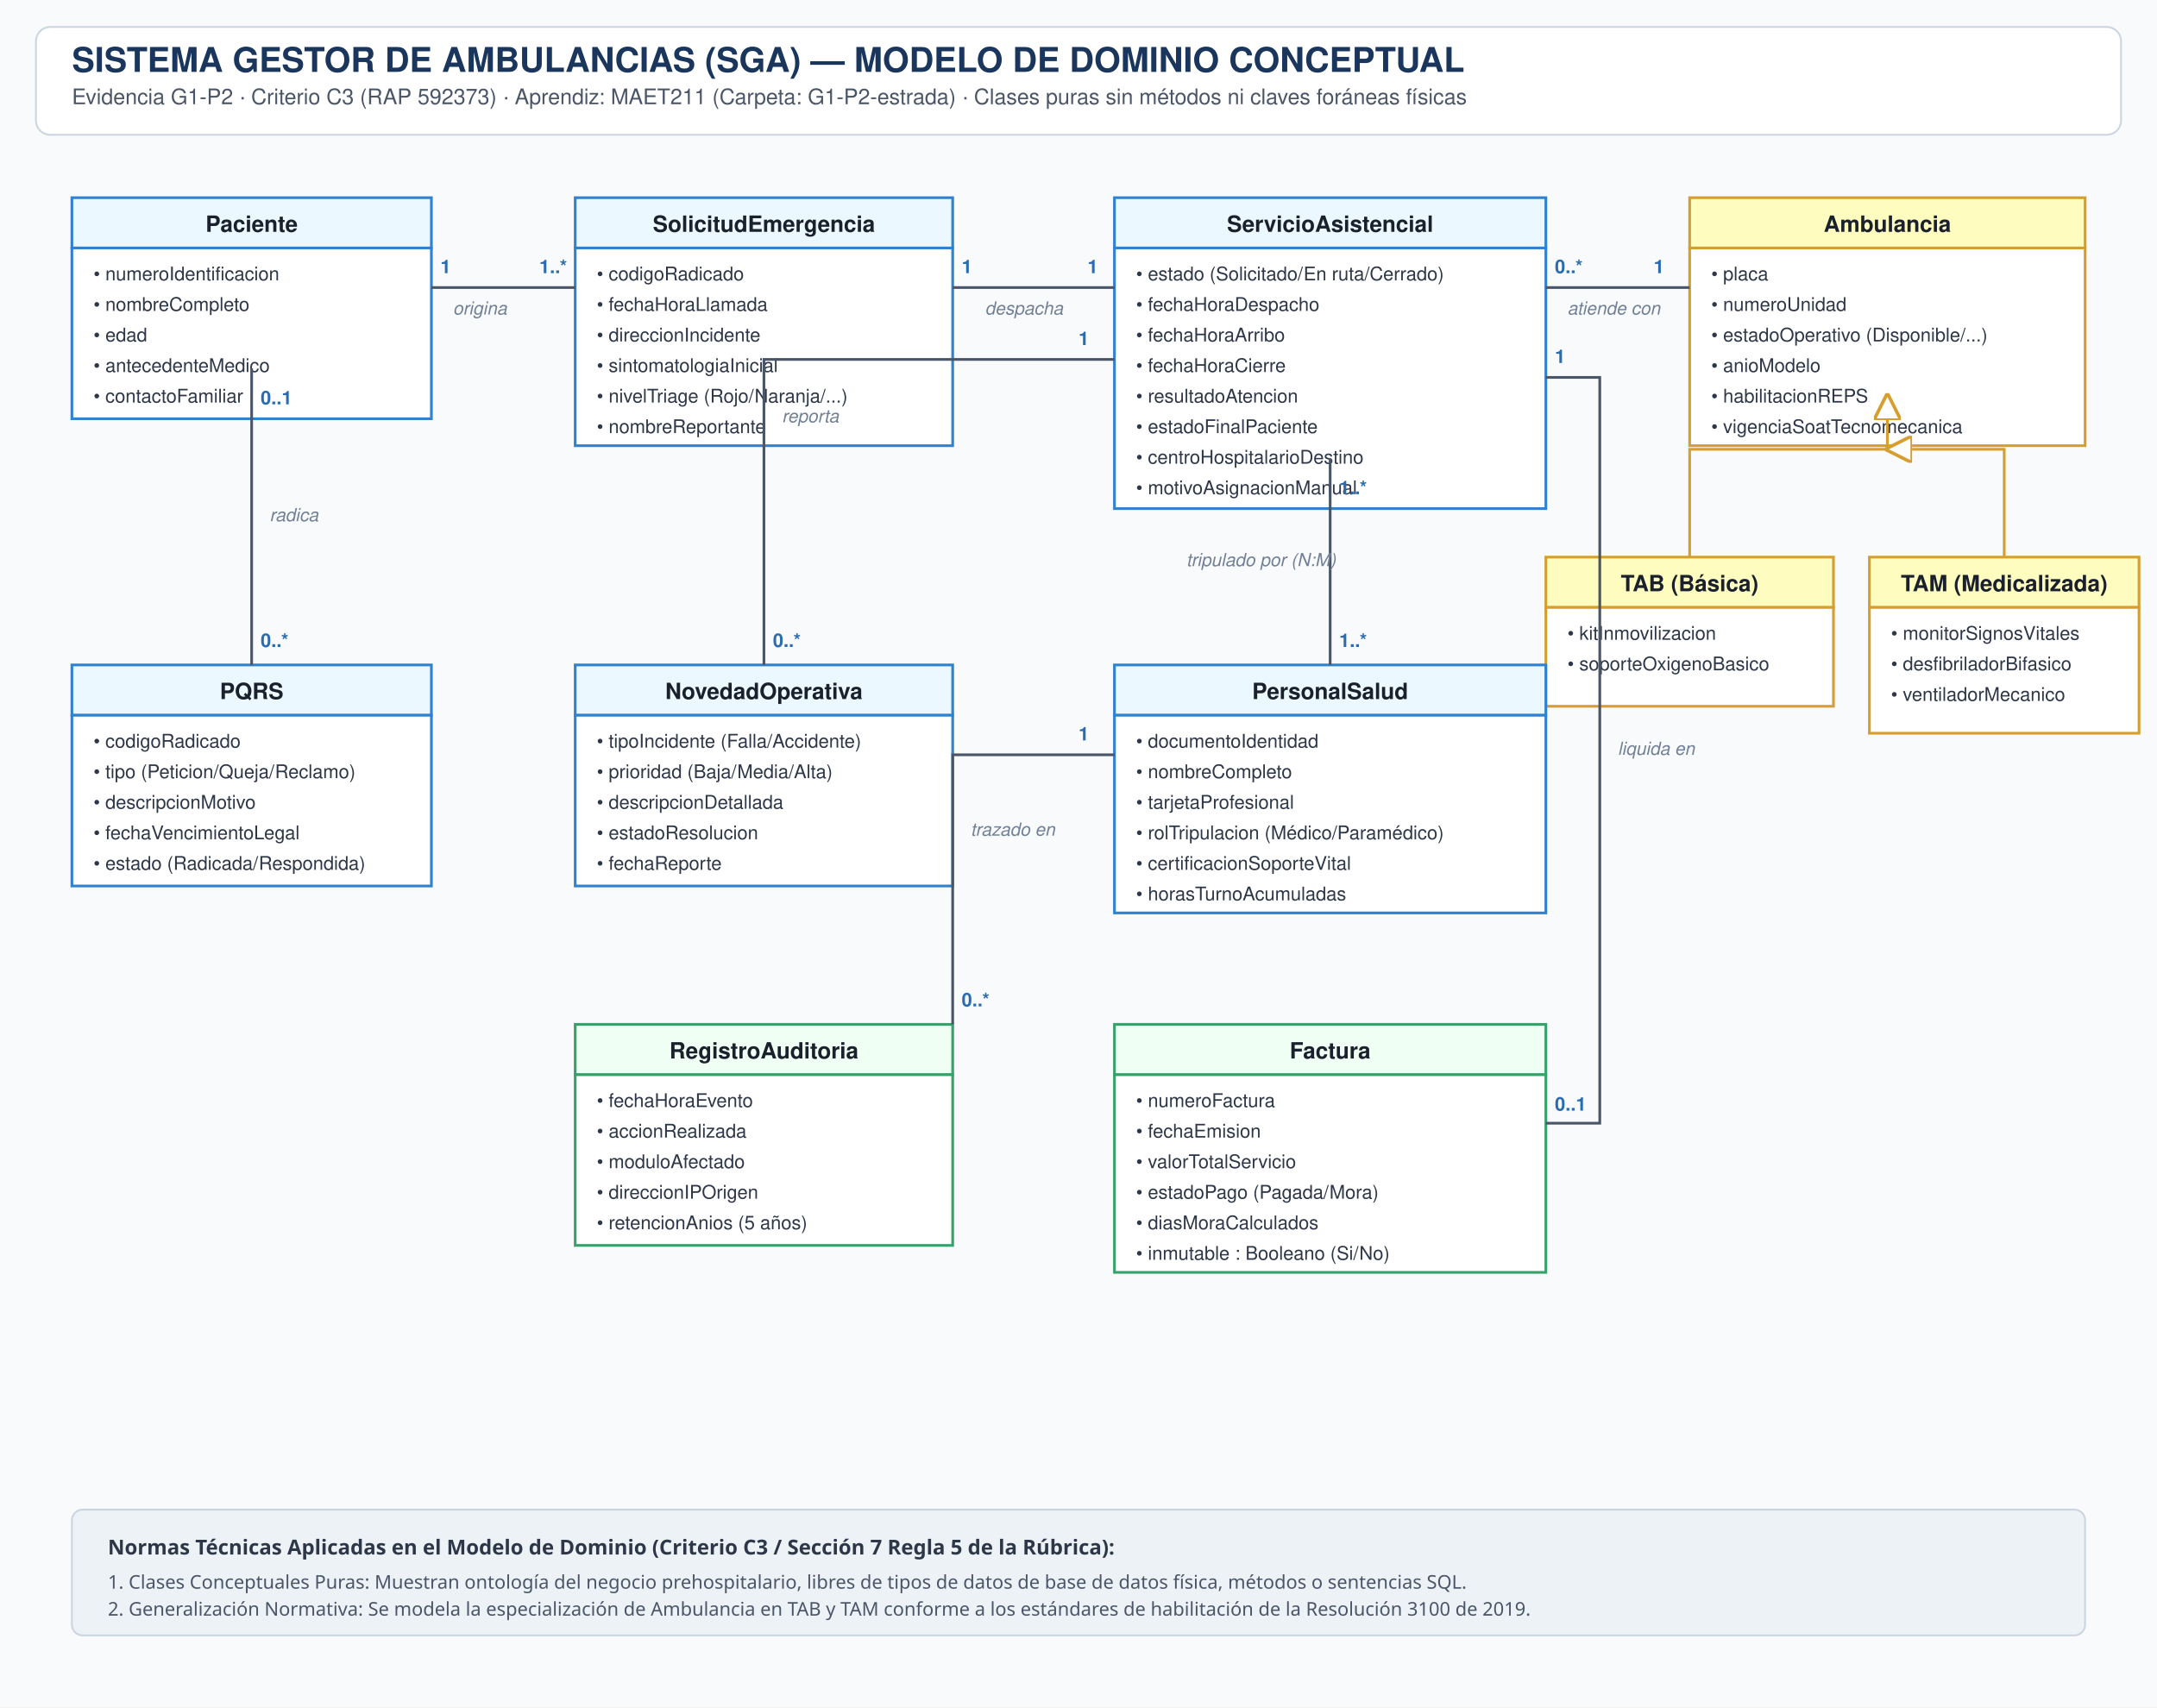
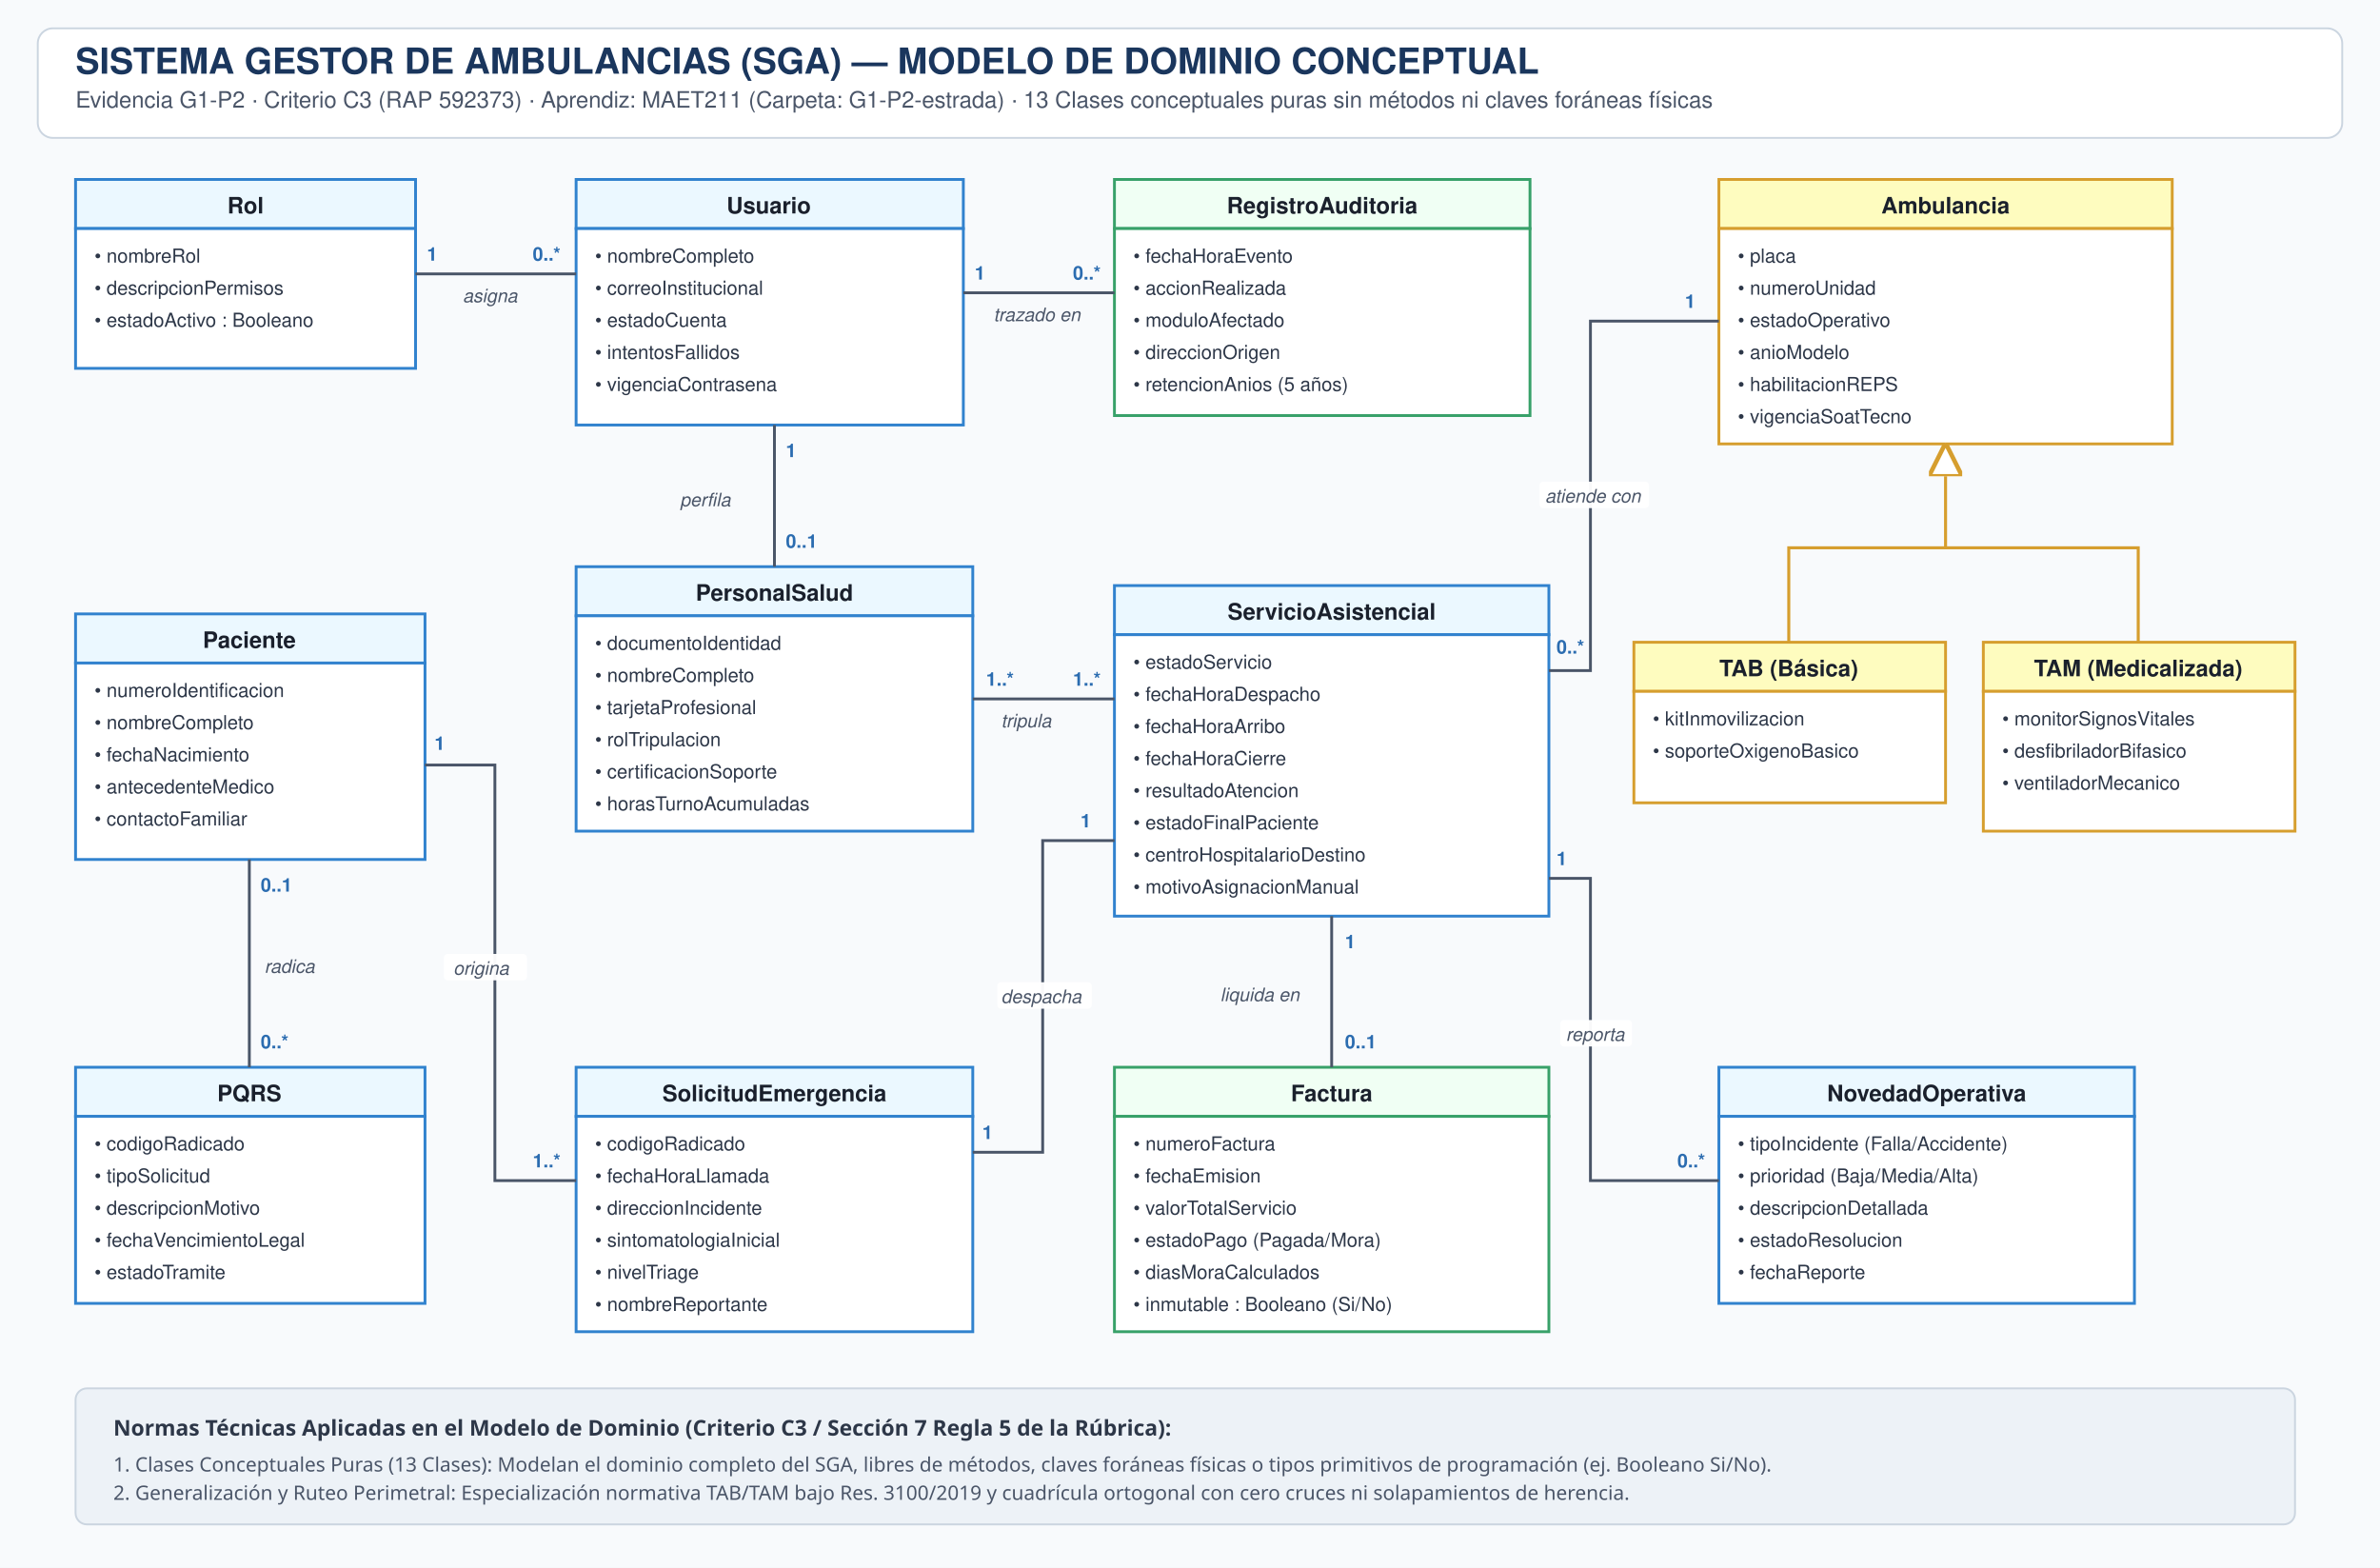
- <svg xmlns="http://www.w3.org/2000/svg" viewBox="0 0 1200 950" width="100%" height="100%">
+ <svg xmlns="http://www.w3.org/2000/svg" viewBox="0 0 1260 830" width="100%" height="100%">
  <defs>
    <style>
      .hdr-title { font-family: 'Segoe UI', Helvetica, Arial, sans-serif; font-size: 19px; font-weight: bold; fill: #1A365D; }
      .hdr-sub { font-family: 'Segoe UI', Helvetica, Arial, sans-serif; font-size: 12px; fill: #4A5568; }
-       .class-title { font-family: 'Segoe UI', Helvetica, Arial, sans-serif; font-size: 12.5px; font-weight: bold; fill: #1A202C; text-anchor: middle; }
-       .class-attr { font-family: 'Segoe UI', Helvetica, Arial, sans-serif; font-size: 10.5px; fill: #2D3748; }
-       .mult-text { font-family: 'Segoe UI', Helvetica, Arial, sans-serif; font-size: 10.5px; font-weight: bold; fill: #2B6CB0; }
-       .assoc-label { font-family: 'Segoe UI', Helvetica, Arial, sans-serif; font-size: 10px; font-style: italic; fill: #718096; }
- 
-       /* Class boxes */
+       .class-title { font-family: 'Segoe UI', Helvetica, Arial, sans-serif; font-size: 12px; font-weight: bold; fill: #1A202C; text-anchor: middle; }
+       .class-attr { font-family: 'Segoe UI', Helvetica, Arial, sans-serif; font-size: 10.2px; fill: #2D3748; }
+       .mult-text { font-family: 'Segoe UI', Helvetica, Arial, sans-serif; font-size: 10px; font-weight: bold; fill: #2B6CB0; }
+       .assoc-label { font-family: 'Segoe UI', Helvetica, Arial, sans-serif; font-size: 9.8px; font-style: italic; fill: #4A5568; }
+       .pill { fill: #FFFFFF; opacity: 0.96; rx: 2; }
+ 
      .class-header-core { fill: #EBF8FF; stroke: #3182CE; stroke-width: 1.5; }
      .class-body-core { fill: #FFFFFF; stroke: #3182CE; stroke-width: 1.5; }

      .class-header-gen { fill: #FEFCBF; stroke: #D69E2E; stroke-width: 1.5; }
      .class-body-gen { fill: #FFFFFF; stroke: #D69E2E; stroke-width: 1.5; }

      .class-header-fin { fill: #F0FFF4; stroke: #38A169; stroke-width: 1.5; }
      .class-body-fin { fill: #FFFFFF; stroke: #38A169; stroke-width: 1.5; }

-       /* Lines */
      .assoc-line { stroke: #4A5568; stroke-width: 1.5; fill: none; }
-       .gen-line { stroke: #D69E2E; stroke-width: 1.5; fill: none; marker-end: url(#gen-triangle); }
+       .gen-line { stroke: #D69E2E; stroke-width: 1.6; fill: none; marker-end: url(#gen-triangle); }
+       .gen-stem { stroke: #D69E2E; stroke-width: 1.6; fill: none; }
    </style>
-     <marker id="gen-triangle" viewBox="0 0 12 12" refX="11" refY="6" markerWidth="10" markerHeight="10" orient="auto">
-       <path d="M 0 0 L 12 6 L 0 12 z" fill="#FFFFFF" stroke="#D69E2E" stroke-width="1.5" />
+     <marker id="gen-triangle" viewBox="0 0 12 12" refX="11" refY="6" markerWidth="11" markerHeight="11" orient="auto">
+       <path d="M 0 0 L 12 6 L 0 12 z" fill="#FFFFFF" stroke="#D69E2E" stroke-width="1.6" />
    </marker>
  </defs>
-   <rect x="0" y="0" width="1200" height="950" fill="#F8FAFC" />
-   <rect x="20" y="15" width="1160" height="60" fill="#FFFFFF" stroke="#CBD5E0" rx="8" />
-   <text x="40" y="40" class="hdr-title">SISTEMA GESTOR DE AMBULANCIAS (SGA) — MODELO DE DOMINIO CONCEPTUAL</text>
-   <text x="40" y="58" class="hdr-sub">Evidencia G1-P2 · Criterio C3 (RAP 592373) · Aprendiz: MAET211 (Carpeta: G1-P2-estrada) · Clases puras sin métodos ni claves foráneas físicas</text>
-   <g transform="translate(40, 110)">
-     <rect x="0" y="0" width="200" height="28" class="class-header-core" />
-     <text x="100" y="19" class="class-title">Paciente</text>
-     <rect x="0" y="28" width="200" height="95" class="class-body-core" />
-     <text x="12" y="46" class="class-attr">• numeroIdentificacion</text>
-     <text x="12" y="63" class="class-attr">• nombreCompleto</text>
-     <text x="12" y="80" class="class-attr">• edad</text>
-     <text x="12" y="97" class="class-attr">• antecedenteMedico</text>
-     <text x="12" y="114" class="class-attr">• contactoFamiliar</text>
-   </g>
-   <g transform="translate(320, 110)">
-     <rect x="0" y="0" width="210" height="28" class="class-header-core" />
-     <text x="105" y="19" class="class-title">SolicitudEmergencia</text>
-     <rect x="0" y="28" width="210" height="110" class="class-body-core" />
-     <text x="12" y="46" class="class-attr">• codigoRadicado</text>
-     <text x="12" y="63" class="class-attr">• fechaHoraLlamada</text>
-     <text x="12" y="80" class="class-attr">• direccionIncidente</text>
-     <text x="12" y="97" class="class-attr">• sintomatologiaInicial</text>
-     <text x="12" y="114" class="class-attr">• nivelTriage (Rojo/Naranja/...)</text>
-     <text x="12" y="131" class="class-attr">• nombreReportante</text>
-   </g>
-   <g transform="translate(620, 110)">
-     <rect x="0" y="0" width="240" height="28" class="class-header-core" />
-     <text x="120" y="19" class="class-title">ServicioAsistencial</text>
-     <rect x="0" y="28" width="240" height="145" class="class-body-core" />
-     <text x="12" y="46" class="class-attr">• estado (Solicitado/En ruta/Cerrado)</text>
-     <text x="12" y="63" class="class-attr">• fechaHoraDespacho</text>
-     <text x="12" y="80" class="class-attr">• fechaHoraArribo</text>
-     <text x="12" y="97" class="class-attr">• fechaHoraCierre</text>
-     <text x="12" y="114" class="class-attr">• resultadoAtencion</text>
-     <text x="12" y="131" class="class-attr">• estadoFinalPaciente</text>
-     <text x="12" y="148" class="class-attr">• centroHospitalarioDestino</text>
-     <text x="12" y="165" class="class-attr">• motivoAsignacionManual</text>
-   </g>
-   <g transform="translate(940, 110)">
-     <rect x="0" y="0" width="220" height="28" class="class-header-gen" />
-     <text x="110" y="19" class="class-title">Ambulancia</text>
-     <rect x="0" y="28" width="220" height="110" class="class-body-gen" />
-     <text x="12" y="46" class="class-attr">• placa</text>
-     <text x="12" y="63" class="class-attr">• numeroUnidad</text>
-     <text x="12" y="80" class="class-attr">• estadoOperativo (Disponible/...)</text>
-     <text x="12" y="97" class="class-attr">• anioModelo</text>
-     <text x="12" y="114" class="class-attr">• habilitacionREPS</text>
-     <text x="12" y="131" class="class-attr">• vigenciaSoatTecnomecanica</text>
-   </g>
-   <g transform="translate(860, 310)">
-     <rect x="0" y="0" width="160" height="28" class="class-header-gen" />
-     <text x="80" y="19" class="class-title">TAB (Básica)</text>
-     <rect x="0" y="28" width="160" height="55" class="class-body-gen" />
-     <text x="12" y="46" class="class-attr">• kitInmovilizacion</text>
-     <text x="12" y="63" class="class-attr">• soporteOxigenoBasico</text>
-   </g>
-   <g transform="translate(1040, 310)">
-     <rect x="0" y="0" width="150" height="28" class="class-header-gen" />
-     <text x="75" y="19" class="class-title">TAM (Medicalizada)</text>
-     <rect x="0" y="28" width="150" height="70" class="class-body-gen" />
-     <text x="12" y="46" class="class-attr">• monitorSignosVitales</text>
-     <text x="12" y="63" class="class-attr">• desfibriladorBifasico</text>
-     <text x="12" y="80" class="class-attr">• ventiladorMecanico</text>
-   </g>
-   <g transform="translate(620, 370)">
-     <rect x="0" y="0" width="240" height="28" class="class-header-core" />
-     <text x="120" y="19" class="class-title">PersonalSalud</text>
-     <rect x="0" y="28" width="240" height="110" class="class-body-core" />
-     <text x="12" y="46" class="class-attr">• documentoIdentidad</text>
-     <text x="12" y="63" class="class-attr">• nombreCompleto</text>
-     <text x="12" y="80" class="class-attr">• tarjetaProfesional</text>
-     <text x="12" y="97" class="class-attr">• rolTripulacion (Médico/Paramédico)</text>
-     <text x="12" y="114" class="class-attr">• certificacionSoporteVital</text>
-     <text x="12" y="131" class="class-attr">• horasTurnoAcumuladas</text>
-   </g>
-   <g transform="translate(620, 570)">
-     <rect x="0" y="0" width="240" height="28" class="class-header-fin" />
-     <text x="120" y="19" class="class-title">Factura</text>
-     <rect x="0" y="28" width="240" height="110" class="class-body-fin" />
-     <text x="12" y="46" class="class-attr">• numeroFactura</text>
-     <text x="12" y="63" class="class-attr">• fechaEmision</text>
-     <text x="12" y="80" class="class-attr">• valorTotalServicio</text>
-     <text x="12" y="97" class="class-attr">• estadoPago (Pagada/Mora)</text>
-     <text x="12" y="114" class="class-attr">• diasMoraCalculados</text>
-     <text x="12" y="131" class="class-attr">• inmutable : Booleano (Si/No)</text>
-   </g>
-   <g transform="translate(320, 370)">
-     <rect x="0" y="0" width="210" height="28" class="class-header-core" />
-     <text x="105" y="19" class="class-title">NovedadOperativa</text>
-     <rect x="0" y="28" width="210" height="95" class="class-body-core" />
-     <text x="12" y="46" class="class-attr">• tipoIncidente (Falla/Accidente)</text>
-     <text x="12" y="63" class="class-attr">• prioridad (Baja/Media/Alta)</text>
-     <text x="12" y="80" class="class-attr">• descripcionDetallada</text>
-     <text x="12" y="97" class="class-attr">• estadoResolucion</text>
-     <text x="12" y="114" class="class-attr">• fechaReporte</text>
-   </g>
-   <g transform="translate(40, 370)">
-     <rect x="0" y="0" width="200" height="28" class="class-header-core" />
-     <text x="100" y="19" class="class-title">PQRS</text>
-     <rect x="0" y="28" width="200" height="95" class="class-body-core" />
-     <text x="12" y="46" class="class-attr">• codigoRadicado</text>
-     <text x="12" y="63" class="class-attr">• tipo (Peticion/Queja/Reclamo)</text>
-     <text x="12" y="80" class="class-attr">• descripcionMotivo</text>
-     <text x="12" y="97" class="class-attr">• fechaVencimientoLegal</text>
-     <text x="12" y="114" class="class-attr">• estado (Radicada/Respondida)</text>
-   </g>
-   <g transform="translate(320, 570)">
-     <rect x="0" y="0" width="210" height="28" class="class-header-fin" />
-     <text x="105" y="19" class="class-title">RegistroAuditoria</text>
-     <rect x="0" y="28" width="210" height="95" class="class-body-fin" />
-     <text x="12" y="46" class="class-attr">• fechaHoraEvento</text>
-     <text x="12" y="63" class="class-attr">• accionRealizada</text>
-     <text x="12" y="80" class="class-attr">• moduloAfectado</text>
-     <text x="12" y="97" class="class-attr">• direccionIPOrigen</text>
-     <text x="12" y="114" class="class-attr">• retencionAnios (5 años)</text>
-   </g>
-   <line x1="240" y1="160" x2="320" y2="160" class="assoc-line" />
-   <text x="245" y="152" class="mult-text">1</text>
-   <text x="300" y="152" class="mult-text">1..*</text>
-   <text x="252" y="175" class="assoc-label">origina</text>
-   <line x1="530" y1="160" x2="620" y2="160" class="assoc-line" />
-   <text x="535" y="152" class="mult-text">1</text>
-   <text x="605" y="152" class="mult-text">1</text>
-   <text x="548" y="175" class="assoc-label">despacha</text>
-   <line x1="860" y1="160" x2="940" y2="160" class="assoc-line" />
-   <text x="865" y="152" class="mult-text">0..*</text>
-   <text x="920" y="152" class="mult-text">1</text>
-   <text x="872" y="175" class="assoc-label">atiende con</text>
-   <path d="M 940 310 L 940 250 L 1050 250 L 1050 220" class="gen-line" />
-   <path d="M 1115 310 L 1115 250 L 1050 250" class="gen-line" />
-   <line x1="740" y1="255" x2="740" y2="370" class="assoc-line" />
-   <text x="745" y="275" class="mult-text">1..*</text>
-   <text x="745" y="360" class="mult-text">1..*</text>
-   <text x="660" y="315" class="assoc-label">tripulado por (N:M)</text>
-   <path d="M 860 210 L 890 210 L 890 625 L 860 625" class="assoc-line" />
-   <text x="865" y="202" class="mult-text">1</text>
-   <text x="865" y="618" class="mult-text">0..1</text>
-   <text x="900" y="420" class="assoc-label">liquida en</text>
-   <path d="M 620 200 L 425 200 L 425 370" class="assoc-line" />
-   <text x="600" y="192" class="mult-text">1</text>
-   <text x="430" y="360" class="mult-text">0..*</text>
-   <text x="435" y="235" class="assoc-label">reporta</text>
-   <path d="M 620 420 L 530 420 L 530 570" class="assoc-line" />
-   <text x="600" y="412" class="mult-text">1</text>
-   <text x="535" y="560" class="mult-text">0..*</text>
-   <text x="540" y="465" class="assoc-label">trazado en</text>
-   <line x1="140" y1="205" x2="140" y2="370" class="assoc-line" />
-   <text x="145" y="225" class="mult-text">0..1</text>
-   <text x="145" y="360" class="mult-text">0..*</text>
-   <text x="150" y="290" class="assoc-label">radica</text>
-   <g transform="translate(40, 840)">
-     <rect x="0" y="0" width="1120" height="70" fill="#EDF2F7" stroke="#CBD5E0" rx="6" />
+   <rect x="0" y="0" width="1260" height="830" fill="#F8FAFC" />
+   <rect x="20" y="15" width="1220" height="58" fill="#FFFFFF" stroke="#CBD5E0" rx="8" />
+   <text x="40" y="39" class="hdr-title">SISTEMA GESTOR DE AMBULANCIAS (SGA) — MODELO DE DOMINIO CONCEPTUAL</text>
+   <text x="40" y="57" class="hdr-sub">Evidencia G1-P2 · Criterio C3 (RAP 592373) · Aprendiz: MAET211 (Carpeta: G1-P2-estrada) · 13 Clases conceptuales puras sin métodos ni claves foráneas físicas</text>
+   <g transform="translate(40, 95)">
+     <rect x="0" y="0" width="180" height="26" class="class-header-core" />
+     <text x="90" y="18" class="class-title">Rol</text>
+     <rect x="0" y="26" width="180" height="74" class="class-body-core" />
+     <text x="10" y="44" class="class-attr">• nombreRol</text>
+     <text x="10" y="61" class="class-attr">• descripcionPermisos</text>
+     <text x="10" y="78" class="class-attr">• estadoActivo : Booleano</text>
+   </g>
+   <g transform="translate(305, 95)">
+     <rect x="0" y="0" width="205" height="26" class="class-header-core" />
+     <text x="102" y="18" class="class-title">Usuario</text>
+     <rect x="0" y="26" width="205" height="104" class="class-body-core" />
+     <text x="10" y="44" class="class-attr">• nombreCompleto</text>
+     <text x="10" y="61" class="class-attr">• correoInstitucional</text>
+     <text x="10" y="78" class="class-attr">• estadoCuenta</text>
+     <text x="10" y="95" class="class-attr">• intentosFallidos</text>
+     <text x="10" y="112" class="class-attr">• vigenciaContrasena</text>
+   </g>
+   <g transform="translate(590, 95)">
+     <rect x="0" y="0" width="220" height="26" class="class-header-fin" />
+     <text x="110" y="18" class="class-title">RegistroAuditoria</text>
+     <rect x="0" y="26" width="220" height="99" class="class-body-fin" />
+     <text x="10" y="44" class="class-attr">• fechaHoraEvento</text>
+     <text x="10" y="61" class="class-attr">• accionRealizada</text>
+     <text x="10" y="78" class="class-attr">• moduloAfectado</text>
+     <text x="10" y="95" class="class-attr">• direccionOrigen</text>
+     <text x="10" y="112" class="class-attr">• retencionAnios (5 años)</text>
+   </g>
+   <g transform="translate(910, 95)">
+     <rect x="0" y="0" width="240" height="26" class="class-header-gen" />
+     <text x="120" y="18" class="class-title">Ambulancia</text>
+     <rect x="0" y="26" width="240" height="114" class="class-body-gen" />
+     <text x="10" y="44" class="class-attr">• placa</text>
+     <text x="10" y="61" class="class-attr">• numeroUnidad</text>
+     <text x="10" y="78" class="class-attr">• estadoOperativo</text>
+     <text x="10" y="95" class="class-attr">• anioModelo</text>
+     <text x="10" y="112" class="class-attr">• habilitacionREPS</text>
+     <text x="10" y="129" class="class-attr">• vigenciaSoatTecno</text>
+   </g>
+   <g transform="translate(40, 325)">
+     <rect x="0" y="0" width="185" height="26" class="class-header-core" />
+     <text x="92" y="18" class="class-title">Paciente</text>
+     <rect x="0" y="26" width="185" height="104" class="class-body-core" />
+     <text x="10" y="44" class="class-attr">• numeroIdentificacion</text>
+     <text x="10" y="61" class="class-attr">• nombreCompleto</text>
+     <text x="10" y="78" class="class-attr">• fechaNacimiento</text>
+     <text x="10" y="95" class="class-attr">• antecedenteMedico</text>
+     <text x="10" y="112" class="class-attr">• contactoFamiliar</text>
+   </g>
+   <g transform="translate(305, 300)">
+     <rect x="0" y="0" width="210" height="26" class="class-header-core" />
+     <text x="105" y="18" class="class-title">PersonalSalud</text>
+     <rect x="0" y="26" width="210" height="114" class="class-body-core" />
+     <text x="10" y="44" class="class-attr">• documentoIdentidad</text>
+     <text x="10" y="61" class="class-attr">• nombreCompleto</text>
+     <text x="10" y="78" class="class-attr">• tarjetaProfesional</text>
+     <text x="10" y="95" class="class-attr">• rolTripulacion</text>
+     <text x="10" y="112" class="class-attr">• certificacionSoporte</text>
+     <text x="10" y="129" class="class-attr">• horasTurnoAcumuladas</text>
+   </g>
+   <g transform="translate(590, 310)">
+     <rect x="0" y="0" width="230" height="26" class="class-header-core" />
+     <text x="115" y="18" class="class-title">ServicioAsistencial</text>
+     <rect x="0" y="26" width="230" height="149" class="class-body-core" />
+     <text x="10" y="44" class="class-attr">• estadoServicio</text>
+     <text x="10" y="61" class="class-attr">• fechaHoraDespacho</text>
+     <text x="10" y="78" class="class-attr">• fechaHoraArribo</text>
+     <text x="10" y="95" class="class-attr">• fechaHoraCierre</text>
+     <text x="10" y="112" class="class-attr">• resultadoAtencion</text>
+     <text x="10" y="129" class="class-attr">• estadoFinalPaciente</text>
+     <text x="10" y="146" class="class-attr">• centroHospitalarioDestino</text>
+     <text x="10" y="163" class="class-attr">• motivoAsignacionManual</text>
+   </g>
+   <g transform="translate(865, 340)">
+     <rect x="0" y="0" width="165" height="26" class="class-header-gen" />
+     <text x="82" y="18" class="class-title">TAB (Básica)</text>
+     <rect x="0" y="26" width="165" height="59" class="class-body-gen" />
+     <text x="10" y="44" class="class-attr">• kitInmovilizacion</text>
+     <text x="10" y="61" class="class-attr">• soporteOxigenoBasico</text>
+   </g>
+   <g transform="translate(1050, 340)">
+     <rect x="0" y="0" width="165" height="26" class="class-header-gen" />
+     <text x="82" y="18" class="class-title">TAM (Medicalizada)</text>
+     <rect x="0" y="26" width="165" height="74" class="class-body-gen" />
+     <text x="10" y="44" class="class-attr">• monitorSignosVitales</text>
+     <text x="10" y="61" class="class-attr">• desfibriladorBifasico</text>
+     <text x="10" y="78" class="class-attr">• ventiladorMecanico</text>
+   </g>
+   <g transform="translate(40, 565)">
+     <rect x="0" y="0" width="185" height="26" class="class-header-core" />
+     <text x="92" y="18" class="class-title">PQRS</text>
+     <rect x="0" y="26" width="185" height="99" class="class-body-core" />
+     <text x="10" y="44" class="class-attr">• codigoRadicado</text>
+     <text x="10" y="61" class="class-attr">• tipoSolicitud</text>
+     <text x="10" y="78" class="class-attr">• descripcionMotivo</text>
+     <text x="10" y="95" class="class-attr">• fechaVencimientoLegal</text>
+     <text x="10" y="112" class="class-attr">• estadoTramite</text>
+   </g>
+   <g transform="translate(305, 565)">
+     <rect x="0" y="0" width="210" height="26" class="class-header-core" />
+     <text x="105" y="18" class="class-title">SolicitudEmergencia</text>
+     <rect x="0" y="26" width="210" height="114" class="class-body-core" />
+     <text x="10" y="44" class="class-attr">• codigoRadicado</text>
+     <text x="10" y="61" class="class-attr">• fechaHoraLlamada</text>
+     <text x="10" y="78" class="class-attr">• direccionIncidente</text>
+     <text x="10" y="95" class="class-attr">• sintomatologiaInicial</text>
+     <text x="10" y="112" class="class-attr">• nivelTriage</text>
+     <text x="10" y="129" class="class-attr">• nombreReportante</text>
+   </g>
+   <g transform="translate(590, 565)">
+     <rect x="0" y="0" width="230" height="26" class="class-header-fin" />
+     <text x="115" y="18" class="class-title">Factura</text>
+     <rect x="0" y="26" width="230" height="114" class="class-body-fin" />
+     <text x="10" y="44" class="class-attr">• numeroFactura</text>
+     <text x="10" y="61" class="class-attr">• fechaEmision</text>
+     <text x="10" y="78" class="class-attr">• valorTotalServicio</text>
+     <text x="10" y="95" class="class-attr">• estadoPago (Pagada/Mora)</text>
+     <text x="10" y="112" class="class-attr">• diasMoraCalculados</text>
+     <text x="10" y="129" class="class-attr">• inmutable : Booleano (Si/No)</text>
+   </g>
+   <g transform="translate(910, 565)">
+     <rect x="0" y="0" width="220" height="26" class="class-header-core" />
+     <text x="110" y="18" class="class-title">NovedadOperativa</text>
+     <rect x="0" y="26" width="220" height="99" class="class-body-core" />
+     <text x="10" y="44" class="class-attr">• tipoIncidente (Falla/Accidente)</text>
+     <text x="10" y="61" class="class-attr">• prioridad (Baja/Media/Alta)</text>
+     <text x="10" y="78" class="class-attr">• descripcionDetallada</text>
+     <text x="10" y="95" class="class-attr">• estadoResolucion</text>
+     <text x="10" y="112" class="class-attr">• fechaReporte</text>
+   </g>
+   <line x1="220" y1="145" x2="305" y2="145" class="assoc-line" />
+   <text x="226" y="138" class="mult-text">1</text>
+   <text x="282" y="138" class="mult-text">0..*</text>
+   <text x="245" y="160" class="assoc-label">asigna</text>
+   <line x1="510" y1="155" x2="590" y2="155" class="assoc-line" />
+   <text x="516" y="148" class="mult-text">1</text>
+   <text x="568" y="148" class="mult-text">0..*</text>
+   <text x="526" y="170" class="assoc-label">trazado en</text>
+   <line x1="410" y1="225" x2="410" y2="300" class="assoc-line" />
+   <text x="416" y="242" class="mult-text">1</text>
+   <text x="416" y="290" class="mult-text">0..1</text>
+   <text x="360" y="268" class="assoc-label">perfila</text>
+   <line x1="515" y1="370" x2="590" y2="370" class="assoc-line" />
+   <text x="522" y="363" class="mult-text">1..*</text>
+   <text x="568" y="363" class="mult-text">1..*</text>
+   <text x="530" y="385" class="assoc-label">tripula</text>
+   <path d="M 820 355 L 842 355 L 842 170 L 910 170" class="assoc-line" />
+   <text x="824" y="346" class="mult-text">0..*</text>
+   <text x="892" y="163" class="mult-text">1</text>
+   <rect x="815" y="255" width="58" height="14" class="pill" />
+   <text x="818" y="266" class="assoc-label">atiende con</text>
+   <path d="M 947 340 L 947 290 L 1132 290 L 1132 340" class="gen-stem" />
+   <line x1="1030" y1="290" x2="1030" y2="236" class="gen-line" />
+   <line x1="132" y1="455" x2="132" y2="565" class="assoc-line" />
+   <text x="138" y="472" class="mult-text">0..1</text>
+   <text x="138" y="555" class="mult-text">0..*</text>
+   <text x="140" y="515" class="assoc-label">radica</text>
+   <path d="M 225 405 L 262 405 L 262 625 L 305 625" class="assoc-line" />
+   <text x="230" y="397" class="mult-text">1</text>
+   <text x="282" y="618" class="mult-text">1..*</text>
+   <rect x="235" y="505" width="44" height="14" class="pill" />
+   <text x="240" y="516" class="assoc-label">origina</text>
+   <path d="M 515 610 L 552 610 L 552 445 L 590 445" class="assoc-line" />
+   <text x="520" y="603" class="mult-text">1</text>
+   <text x="572" y="438" class="mult-text">1</text>
+   <rect x="528" y="520" width="50" height="14" class="pill" />
+   <text x="530" y="531" class="assoc-label">despacha</text>
+   <line x1="705" y1="485" x2="705" y2="565" class="assoc-line" />
+   <text x="712" y="502" class="mult-text">1</text>
+   <text x="712" y="555" class="mult-text">0..1</text>
+   <text x="646" y="530" class="assoc-label">liquida en</text>
+   <path d="M 820 465 L 842 465 L 842 625 L 910 625" class="assoc-line" />
+   <text x="824" y="458" class="mult-text">1</text>
+   <text x="888" y="618" class="mult-text">0..*</text>
+   <rect x="826" y="540" width="38" height="14" class="pill" />
+   <text x="829" y="551" class="assoc-label">reporta</text>
+   <g transform="translate(40, 735)">
+     <rect x="0" y="0" width="1175" height="72" fill="#EDF2F7" stroke="#CBD5E0" rx="6" />
    <text x="20" y="25" font-family="'Segoe UI', sans-serif" font-size="11.5px" font-weight="bold" fill="#2D3748">Normas Técnicas Aplicadas en el Modelo de Dominio (Criterio C3 / Sección 7 Regla 5 de la Rúbrica):</text>
-     <text x="20" y="44" font-family="'Segoe UI', sans-serif" font-size="10.5px" fill="#4A5568">1. Clases Conceptuales Puras: Muestran ontología del negocio prehospitalario, libres de tipos de datos de base de datos física, métodos o sentencias SQL.</text>
-     <text x="20" y="59" font-family="'Segoe UI', sans-serif" font-size="10.5px" fill="#4A5568">2. Generalización Normativa: Se modela la especialización de Ambulancia en TAB y TAM conforme a los estándares de habilitación de la Resolución 3100 de 2019.</text>
+     <text x="20" y="44" font-family="'Segoe UI', sans-serif" font-size="10.5px" fill="#4A5568">1. Clases Conceptuales Puras (13 Clases): Modelan el dominio completo del SGA, libres de métodos, claves foráneas físicas o tipos primitivos de programación (ej. Booleano Si/No).</text>
+     <text x="20" y="59" font-family="'Segoe UI', sans-serif" font-size="10.5px" fill="#4A5568">2. Generalización y Ruteo Perimetral: Especialización normativa TAB/TAM bajo Res. 3100/2019 y cuadrícula ortogonal con cero cruces ni solapamientos de herencia.</text>
  </g>
</svg>
